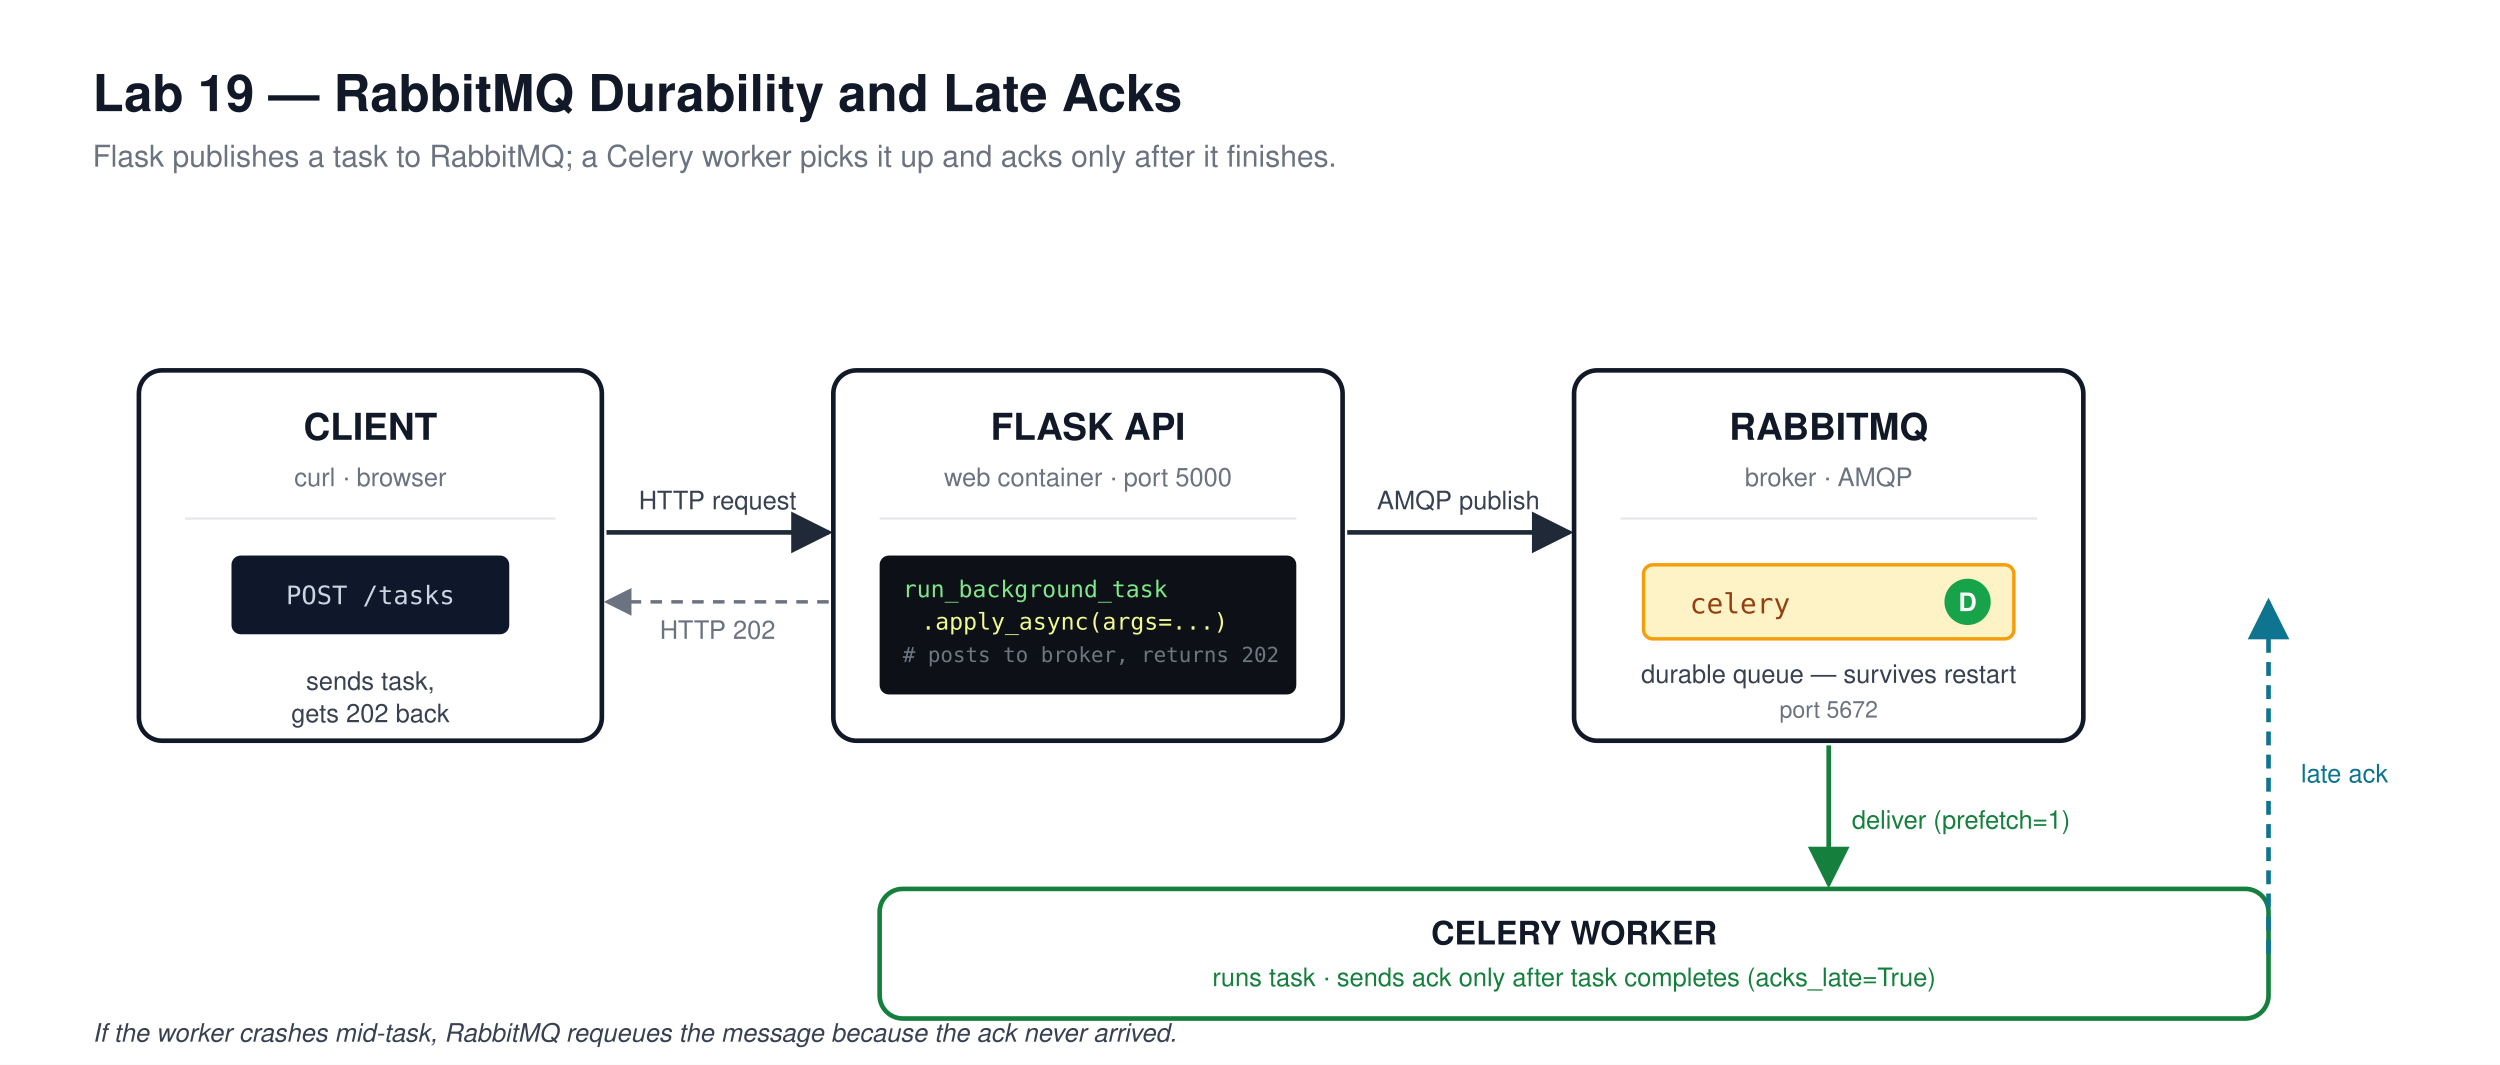
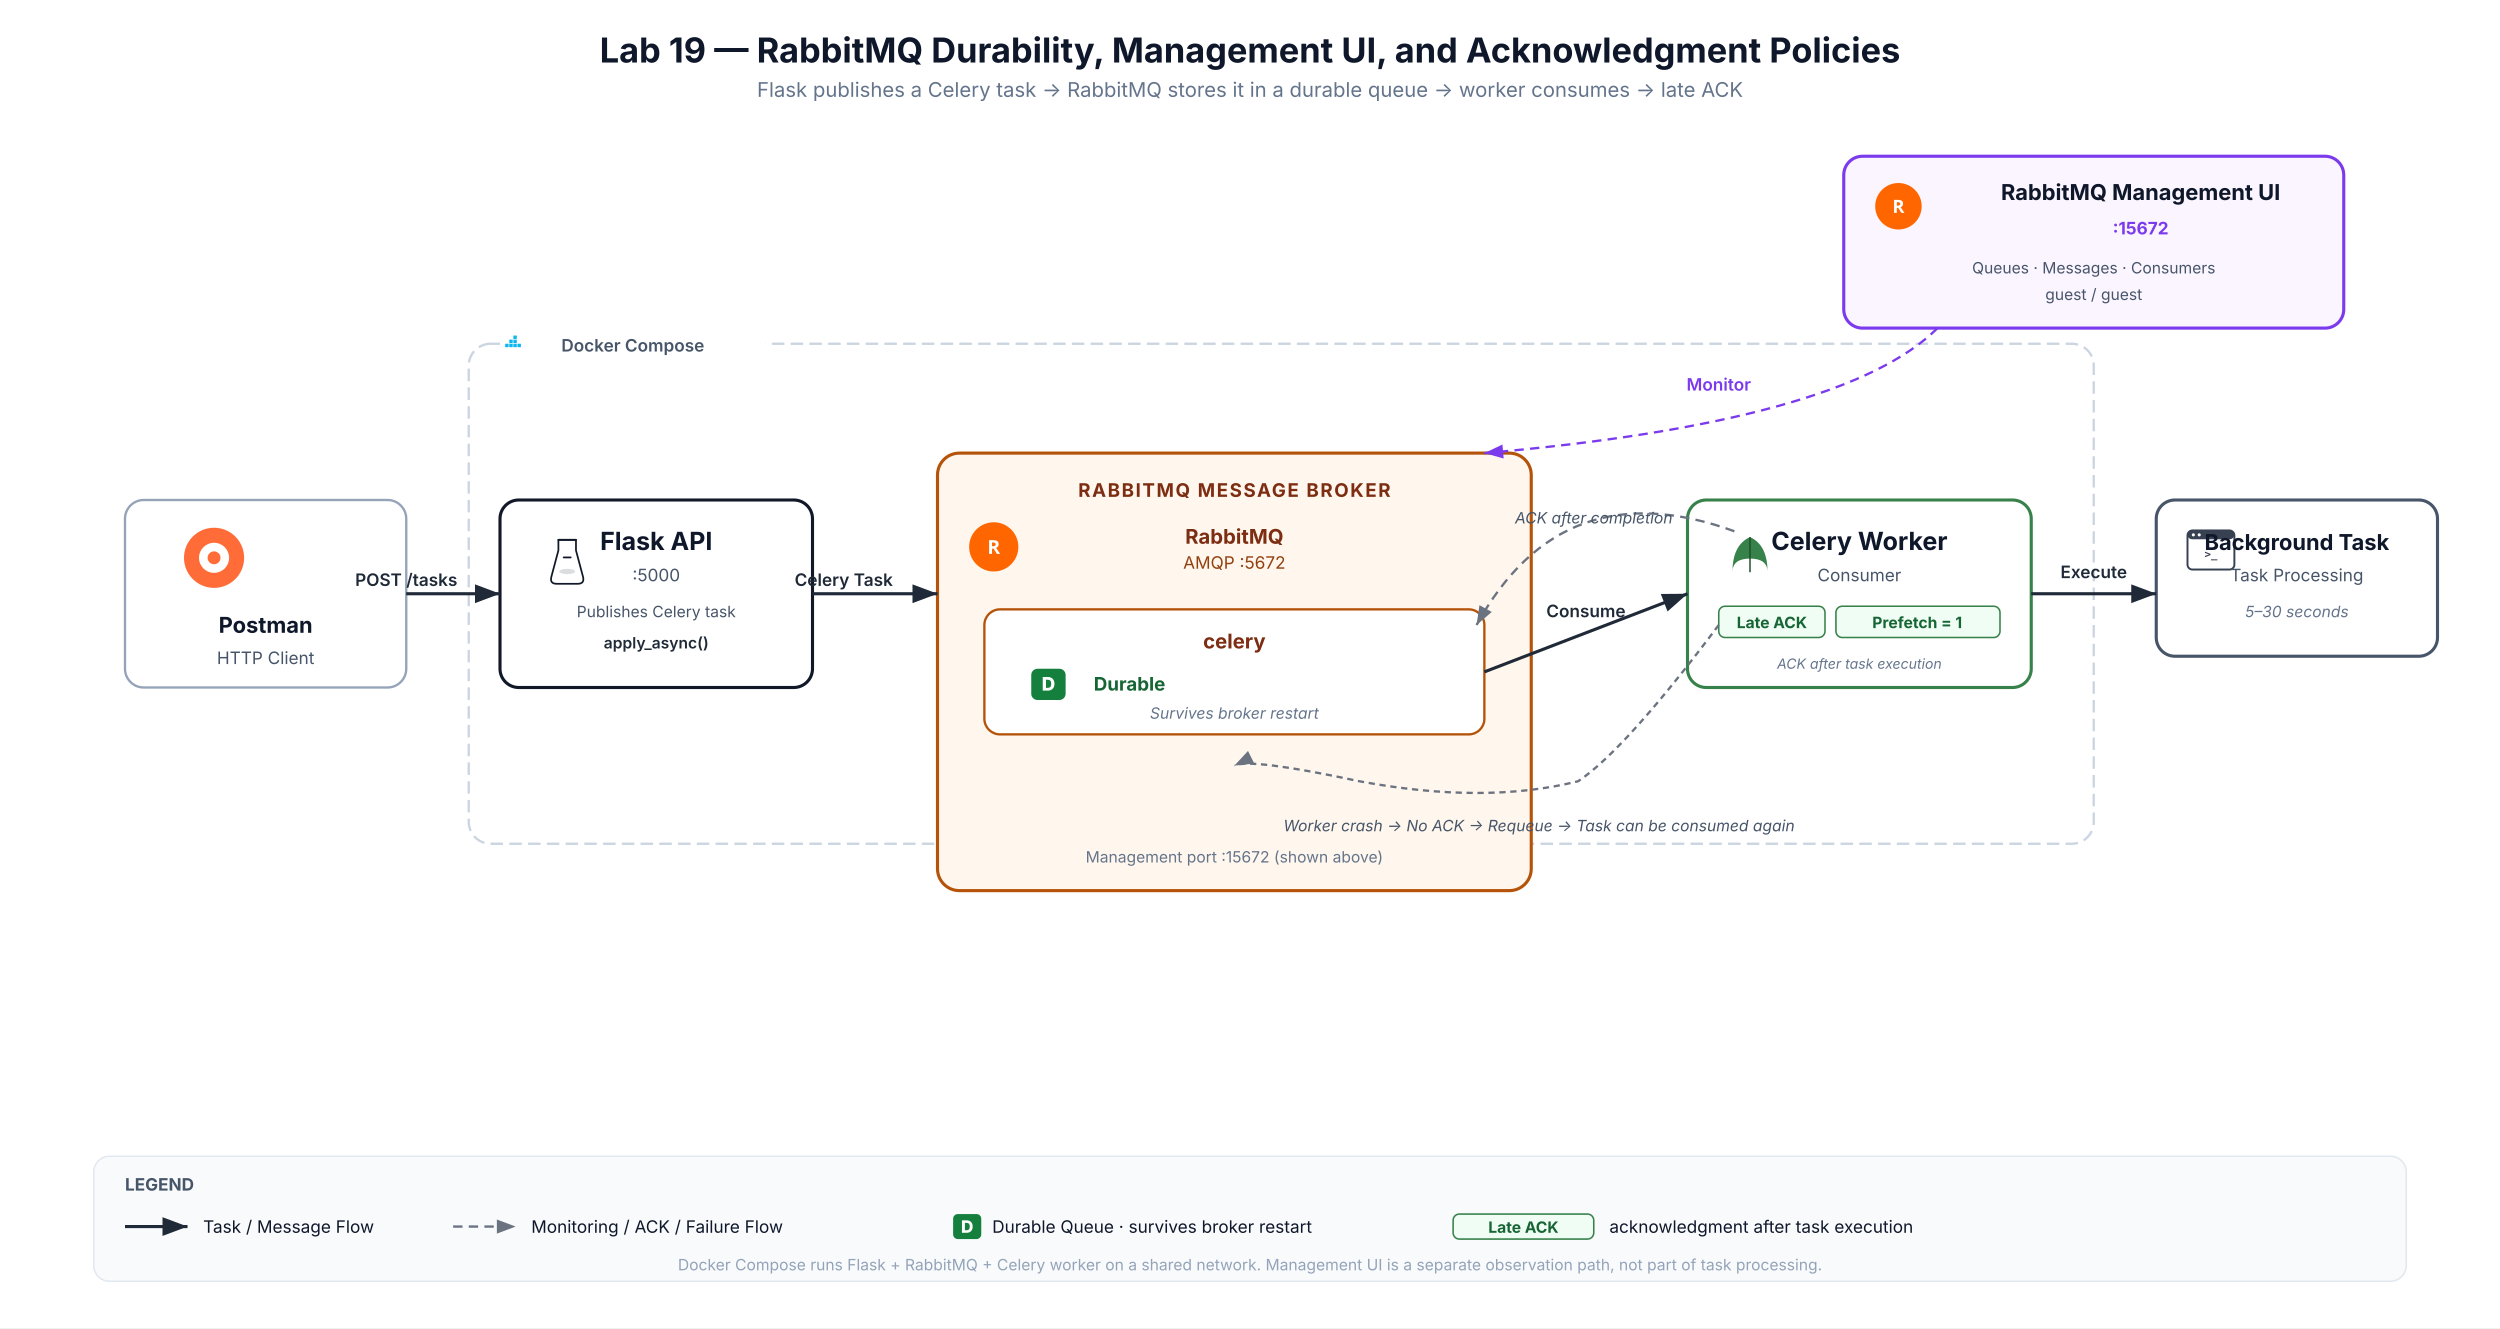
- <svg xmlns="http://www.w3.org/2000/svg" viewBox="0 0 1080 460" font-family="Helvetica, Arial, sans-serif">
-   <rect width="1080" height="460" fill="#ffffff" />
-   <text x="40" y="48" font-size="22" font-weight="700" fill="#111827">Lab 19 — RabbitMQ Durability and Late Acks</text>
-   <text x="40" y="72" font-size="13" fill="#6b7280">Flask publishes a task to RabbitMQ; a Celery worker picks it up and acks only after it finishes.</text>
-   <g>
-     <rect x="60" y="160" width="200" height="160" rx="10" fill="#ffffff" stroke="#111827" stroke-width="2" />
-     <text x="160" y="190" text-anchor="middle" font-size="16" font-weight="700" fill="#111827">CLIENT</text>
-     <text x="160" y="210" text-anchor="middle" font-size="11" fill="#6b7280">curl · browser</text>
-     <line x1="80" y1="224" x2="240" y2="224" stroke="#e5e7eb" stroke-width="1" />
-     <rect x="100" y="240" width="120" height="34" rx="4" fill="#0f172a" />
-     <text x="160" y="261" text-anchor="middle" font-size="11" font-family="Menlo, Consolas, monospace" fill="#cbd5e1">POST /tasks</text>
-     <text x="160" y="298" text-anchor="middle" font-size="11" fill="#374151">sends task,</text>
-     <text x="160" y="312" text-anchor="middle" font-size="11" fill="#374151">gets 202 back</text>
-   </g>
-   <line x1="262" y1="230" x2="358" y2="230" stroke="#1f2937" stroke-width="2" marker-end="url(#a)" />
-   <text x="310" y="220" text-anchor="middle" font-size="11" fill="#374151">HTTP request</text>
-   <line x1="358" y1="260" x2="262" y2="260" stroke="#6b7280" stroke-width="1.5" stroke-dasharray="5 4" marker-end="url(#ar)" />
-   <text x="310" y="276" text-anchor="middle" font-size="11" fill="#6b7280">HTTP 202</text>
-   <g>
-     <rect x="360" y="160" width="220" height="160" rx="10" fill="#ffffff" stroke="#111827" stroke-width="2" />
-     <text x="470" y="190" text-anchor="middle" font-size="16" font-weight="700" fill="#111827">FLASK API</text>
-     <text x="470" y="210" text-anchor="middle" font-size="11" fill="#6b7280">web container · port 5000</text>
-     <line x1="380" y1="224" x2="560" y2="224" stroke="#e5e7eb" stroke-width="1" />
-     <rect x="380" y="240" width="180" height="60" rx="4" fill="#0d1117" />
-     <text x="390" y="258" font-size="10" font-family="Menlo, Consolas, monospace" fill="#7ee787">run_background_task</text>
-     <text x="398" y="272" font-size="10" font-family="Menlo, Consolas, monospace" fill="#f1fa8c">  .apply_async(args=...)</text>
-     <text x="390" y="286" font-size="9" font-family="Menlo, Consolas, monospace" fill="#6e7681"># posts to broker, returns 202</text>
-   </g>
-   <line x1="582" y1="230" x2="678" y2="230" stroke="#1f2937" stroke-width="2" marker-end="url(#a)" />
-   <text x="630" y="220" text-anchor="middle" font-size="11" fill="#374151">AMQP publish</text>
-   <g>
-     <rect x="680" y="160" width="220" height="160" rx="10" fill="#ffffff" stroke="#111827" stroke-width="2" />
-     <text x="790" y="190" text-anchor="middle" font-size="16" font-weight="700" fill="#111827">RABBITMQ</text>
-     <text x="790" y="210" text-anchor="middle" font-size="11" fill="#6b7280">broker · AMQP</text>
-     <line x1="700" y1="224" x2="880" y2="224" stroke="#e5e7eb" stroke-width="1" />
-     <rect x="710" y="244" width="160" height="32" rx="4" fill="#fef3c7" stroke="#f59e0b" stroke-width="1.5" />
-     <text x="730" y="265" font-size="12" font-family="Menlo, Consolas, monospace" fill="#92400e">celery</text>
-     <circle cx="850" cy="260" r="10" fill="#16a34a" />
-     <text x="850" y="264" text-anchor="middle" font-size="11" font-weight="700" fill="#ffffff">D</text>
-     <text x="790" y="295" text-anchor="middle" font-size="11" fill="#374151">durable queue — survives restart</text>
-     <text x="790" y="310" text-anchor="middle" font-size="10" fill="#6b7280">port 5672</text>
-   </g>
-   <line x1="790" y1="322" x2="790" y2="382" stroke="#15803d" stroke-width="2" marker-end="url(#ag)" />
-   <text x="800" y="358" font-size="11" fill="#15803d">deliver (prefetch=1)</text>
-   <g>
-     <rect x="380" y="384" width="600" height="56" rx="10" fill="#ffffff" stroke="#15803d" stroke-width="2" />
-     <text x="680" y="408" text-anchor="middle" font-size="14" font-weight="700" fill="#111827">CELERY WORKER</text>
-     <text x="680" y="426" text-anchor="middle" font-size="11" fill="#15803d">runs task · sends ack only after task completes (acks_late=True)</text>
-   </g>
-   <line x1="980" y1="412" x2="980" y2="260" stroke="#0e7490" stroke-width="2" stroke-dasharray="6 4" marker-end="url(#am)" />
-   <text x="994" y="338" font-size="11" fill="#0e7490">late ack</text>
-   <text x="40" y="450" font-size="11" fill="#374151" font-style="italic">
-     If the worker crashes mid-task, RabbitMQ requeues the message because the ack never arrived.
-   </text>
+ <svg xmlns="http://www.w3.org/2000/svg" viewBox="0 0 1600 850" font-family="'Segoe UI', Inter, system-ui, sans-serif">
  <defs>
-     <marker id="a" viewBox="0 0 10 10" refX="9" refY="5" markerWidth="9" markerHeight="9" orient="auto-start-reverse">
-       <path d="M 0 0 L 10 5 L 0 10 z" fill="#1f2937" />
+     <marker id="arr" markerWidth="9" markerHeight="9" refX="8" refY="3" orient="auto">
+       <path d="M0,0 L0,6 L8,3 z" fill="#1f2937" />
    </marker>
-     <marker id="ar" viewBox="0 0 10 10" refX="9" refY="5" markerWidth="8" markerHeight="8" orient="auto-start-reverse">
-       <path d="M 0 0 L 10 5 L 0 10 z" fill="#6b7280" />
+     <marker id="arr-amber" markerWidth="9" markerHeight="9" refX="8" refY="3" orient="auto">
+       <path d="M0,0 L0,6 L8,3 z" fill="#b45309" />
    </marker>
-     <marker id="ag" viewBox="0 0 10 10" refX="9" refY="5" markerWidth="9" markerHeight="9" orient="auto-start-reverse">
-       <path d="M 0 0 L 10 5 L 0 10 z" fill="#15803d" />
+     <marker id="arr-violet" markerWidth="9" markerHeight="9" refX="8" refY="3" orient="auto">
+       <path d="M0,0 L0,6 L8,3 z" fill="#7c3aed" />
    </marker>
-     <marker id="am" viewBox="0 0 10 10" refX="9" refY="5" markerWidth="9" markerHeight="9" orient="auto-start-reverse">
-       <path d="M 0 0 L 10 5 L 0 10 z" fill="#0e7490" />
+     <marker id="arr-dash" markerWidth="9" markerHeight="9" refX="8" refY="3" orient="auto">
+       <path d="M0,0 L0,6 L8,3 z" fill="#6b7280" />
    </marker>
+     <symbol id="logo-postman" viewBox="0 0 64 64">
+       <circle cx="32" cy="32" r="28" fill="#ff6c37" />
+       <circle cx="32" cy="32" r="14" fill="#ffffff" />
+       <circle cx="32" cy="32" r="6" fill="#ff6c37" />
+     </symbol>
+     <symbol id="logo-flask" viewBox="0 0 64 64">
+       <path d="M22 8 H42 V20 L50 50 Q52 58 44 58 H20 Q12 58 14 50 L22 20 Z" fill="#ffffff" stroke="#111827" stroke-width="2" stroke-linejoin="round" />
+       <path d="M22 8 H42 M28 28 H36" stroke="#111827" stroke-width="2" fill="none" stroke-linecap="round" />
+       <ellipse cx="32" cy="44" rx="9" ry="3" fill="#111827" opacity="0.15" />
+     </symbol>
+     <symbol id="logo-rabbit" viewBox="0 0 64 64">
+       <circle cx="32" cy="32" r="28" fill="#ff6600" />
+       <text x="32" y="40" text-anchor="middle" fill="#ffffff" font-size="22" font-weight="800" font-family="Segoe UI, sans-serif">R</text>
+     </symbol>
+     <symbol id="logo-celery" viewBox="0 0 64 64">
+       <path d="M14 50 Q14 22 32 14 Q50 22 50 50 Q50 36 32 36 Q14 36 14 50 Z" fill="#37814a" />
+       <path d="M32 14 V50" stroke="#1f4a2a" stroke-width="1.5" fill="none" />
+     </symbol>
+     <symbol id="logo-task" viewBox="0 0 64 64">
+       <rect x="8" y="12" width="48" height="40" rx="5" fill="#ffffff" stroke="#374151" stroke-width="2" />
+       <rect x="8" y="12" width="48" height="9" rx="5" fill="#374151" />
+       <circle cx="14" cy="16.5" r="1.6" fill="#ffffff" />
+       <circle cx="20" cy="16.5" r="1.6" fill="#ffffff" />
+       <text x="32" y="40" text-anchor="middle" fill="#374151" font-size="11" font-family="Consolas, monospace" font-weight="700">&gt;_</text>
+     </symbol>
+     <symbol id="logo-docker" viewBox="0 0 64 64">
+       <rect x="6" y="32" width="10" height="10" fill="#0db7ed" />
+       <rect x="18" y="32" width="10" height="10" fill="#0db7ed" />
+       <rect x="30" y="32" width="10" height="10" fill="#0db7ed" />
+       <rect x="42" y="32" width="10" height="10" fill="#0db7ed" />
+       <rect x="18" y="20" width="10" height="10" fill="#0db7ed" />
+       <rect x="30" y="20" width="10" height="10" fill="#0db7ed" />
+       <rect x="30" y="8" width="10" height="10" fill="#0db7ed" />
+     </symbol>
  </defs>
+   <rect width="1600" height="850" fill="#ffffff" />
+   <text x="800" y="40" text-anchor="middle" fill="#0f172a" font-size="22" font-weight="700">Lab 19 — RabbitMQ Durability, Management UI, and Acknowledgment Policies</text>
+   <text x="800" y="62" text-anchor="middle" fill="#64748b" font-size="13">Flask publishes a Celery task → RabbitMQ stores it in a durable queue → worker consumes → late ACK</text>
+   <rect x="300" y="220" width="1040" height="320" rx="14" fill="none" stroke="#cbd5e1" stroke-width="1.5" stroke-dasharray="8,4" />
+   <rect x="320" y="212" width="170" height="18" fill="#ffffff" />
+   <text x="405" y="225" text-anchor="middle" fill="#475569" font-size="11" font-weight="600">Docker Compose</text>
+   <use href="#logo-docker" x="322" y="213" width="14" height="14" />
+   <rect x="80" y="320" width="180" height="120" rx="12" fill="#ffffff" stroke="#94a3b8" stroke-width="1.5" />
+   <use href="#logo-postman" x="115" y="335" width="44" height="44" />
+   <text x="170" y="405" text-anchor="middle" fill="#0f172a" font-size="14" font-weight="700">Postman</text>
+   <text x="170" y="425" text-anchor="middle" fill="#475569" font-size="11">HTTP Client</text>
+   <text x="260" y="375" text-anchor="middle" fill="#1f2937" font-size="11" font-weight="600">POST /tasks</text>
+   <rect x="320" y="320" width="200" height="120" rx="12" fill="#ffffff" stroke="#111827" stroke-width="2" />
+   <use href="#logo-flask" x="345" y="335" width="36" height="48" />
+   <text x="420" y="352" text-anchor="middle" fill="#0f172a" font-size="16" font-weight="700">Flask API</text>
+   <text x="420" y="372" text-anchor="middle" fill="#475569" font-size="11">:5000</text>
+   <text x="420" y="395" text-anchor="middle" fill="#475569" font-size="10">Publishes Celery task</text>
+   <text x="420" y="415" text-anchor="middle" fill="#1f2937" font-size="10" font-weight="600">apply_async()</text>
+   <text x="540" y="375" text-anchor="middle" fill="#1f2937" font-size="11" font-weight="600">Celery Task</text>
+   <rect x="600" y="290" width="380" height="280" rx="14" fill="#fff7ed" stroke="#b45309" stroke-width="2" />
+   <text x="790" y="318" text-anchor="middle" fill="#7c2d12" font-size="12" font-weight="700" letter-spacing="1">RABBITMQ MESSAGE BROKER</text>
+   <use href="#logo-rabbit" x="618" y="332" width="36" height="36" />
+   <text x="790" y="348" text-anchor="middle" fill="#7c2d12" font-size="13" font-weight="700">RabbitMQ</text>
+   <text x="790" y="364" text-anchor="middle" fill="#92400e" font-size="11">AMQP :5672</text>
+   <rect x="630" y="390" width="320" height="80" rx="10" fill="#ffffff" stroke="#b45309" stroke-width="1.5" />
+   <text x="790" y="415" text-anchor="middle" fill="#7c2d12" font-size="13" font-weight="700">celery</text>
+   <rect x="660" y="428" width="22" height="20" rx="4" fill="#15803d" />
+   <text x="671" y="442" text-anchor="middle" fill="#ffffff" font-size="12" font-weight="800">D</text>
+   <text x="700" y="442" fill="#166534" font-size="12" font-weight="700">Durable</text>
+   <text x="790" y="460" text-anchor="middle" fill="#64748b" font-size="10" font-style="italic">Survives broker restart</text>
+   <text x="790" y="552" text-anchor="middle" fill="#64748b" font-size="10">Management port :15672 (shown above)</text>
+   <rect x="1080" y="320" width="220" height="120" rx="12" fill="#ffffff" stroke="#37814a" stroke-width="2" />
+   <use href="#logo-celery" x="1100" y="335" width="40" height="40" />
+   <text x="1190" y="352" text-anchor="middle" fill="#0f172a" font-size="16" font-weight="700">Celery Worker</text>
+   <text x="1190" y="372" text-anchor="middle" fill="#475569" font-size="11">Consumer</text>
+   <rect x="1100" y="388" width="68" height="20" rx="4" fill="#f0fdf4" stroke="#37814a" stroke-width="1" />
+   <text x="1134" y="402" text-anchor="middle" fill="#166534" font-size="10" font-weight="700">Late ACK</text>
+   <rect x="1175" y="388" width="105" height="20" rx="4" fill="#f0fdf4" stroke="#37814a" stroke-width="1" />
+   <text x="1227" y="402" text-anchor="middle" fill="#166534" font-size="10" font-weight="700">Prefetch = 1</text>
+   <text x="1190" y="428" text-anchor="middle" fill="#64748b" font-size="9" font-style="italic">ACK after task execution</text>
+   <rect x="1380" y="320" width="180" height="100" rx="12" fill="#ffffff" stroke="#475569" stroke-width="2" />
+   <use href="#logo-task" x="1395" y="332" width="40" height="40" />
+   <text x="1470" y="352" text-anchor="middle" fill="#0f172a" font-size="14" font-weight="700">Background Task</text>
+   <text x="1470" y="372" text-anchor="middle" fill="#475569" font-size="11">Task Processing</text>
+   <text x="1470" y="395" text-anchor="middle" fill="#64748b" font-size="10" font-style="italic">5–30 seconds</text>
+   <rect x="1180" y="100" width="320" height="110" rx="12" fill="#faf5ff" stroke="#7c3aed" stroke-width="2" />
+   <use href="#logo-rabbit" x="1198" y="115" width="34" height="34" />
+   <text x="1370" y="128" text-anchor="middle" fill="#0f172a" font-size="14" font-weight="700">RabbitMQ Management UI</text>
+   <text x="1370" y="150" text-anchor="middle" fill="#7c3aed" font-size="11" font-weight="700">:15672</text>
+   <text x="1340" y="175" text-anchor="middle" fill="#475569" font-size="10">Queues · Messages · Consumers</text>
+   <text x="1340" y="192" text-anchor="middle" fill="#475569" font-size="10">guest / guest</text>
+   <line x1="260" y1="380" x2="320" y2="380" stroke="#1f2937" stroke-width="2" marker-end="url(#arr)" />
+   <line x1="520" y1="380" x2="600" y2="380" stroke="#1f2937" stroke-width="2" marker-end="url(#arr)" />
+   <line x1="950" y1="430" x2="1080" y2="380" stroke="#1f2937" stroke-width="2" marker-end="url(#arr)" />
+   <text x="1015" y="395" text-anchor="middle" fill="#1f2937" font-size="11" font-weight="600">Consume</text>
+   <line x1="1300" y1="380" x2="1380" y2="380" stroke="#1f2937" stroke-width="2" marker-end="url(#arr)" />
+   <text x="1340" y="370" text-anchor="middle" fill="#1f2937" font-size="11" font-weight="600">Execute</text>
+   <path d="M1110 340 Q1000 300 945 400" fill="none" stroke="#6b7280" stroke-width="1.5" stroke-dasharray="6,4" marker-end="url(#arr-dash)" />
+   <text x="1020" y="335" text-anchor="middle" fill="#475569" font-size="10" font-style="italic">ACK after completion</text>
+   <path d="M1100 400 Q1040 480 1010 500 Q950 515 870 500 Q800 485 790 490" fill="none" stroke="#6b7280" stroke-width="1.5" stroke-dasharray="4,3" marker-end="url(#arr-dash)" />
+   <text x="985" y="532" text-anchor="middle" fill="#475569" font-size="10" font-style="italic">Worker crash → No ACK → Requeue → Task can be consumed again</text>
+   <path d="M1240 210 Q1180 270 950 290" fill="none" stroke="#7c3aed" stroke-width="1.5" stroke-dasharray="6,4" marker-end="url(#arr-violet)" />
+   <text x="1100" y="250" text-anchor="middle" fill="#7c3aed" font-size="11" font-weight="600">Monitor</text>
+   <rect x="60" y="740" width="1480" height="80" rx="10" fill="#f8fafc" stroke="#e2e8f0" stroke-width="1" />
+   <text x="80" y="762" fill="#475569" font-size="11" font-weight="700">LEGEND</text>
+   <line x1="80" y1="785" x2="120" y2="785" stroke="#1f2937" stroke-width="2" marker-end="url(#arr)" />
+   <text x="130" y="789" fill="#0f172a" font-size="11">Task / Message Flow</text>
+   <line x1="290" y1="785" x2="330" y2="785" stroke="#6b7280" stroke-width="1.5" stroke-dasharray="6,4" marker-end="url(#arr-dash)" />
+   <text x="340" y="789" fill="#0f172a" font-size="11">Monitoring / ACK / Failure Flow</text>
+   <rect x="610" y="777" width="18" height="16" rx="3" fill="#15803d" />
+   <text x="619" y="789" text-anchor="middle" fill="#ffffff" font-size="11" font-weight="800">D</text>
+   <text x="635" y="789" fill="#0f172a" font-size="11">Durable Queue · survives broker restart</text>
+   <rect x="930" y="777" width="90" height="16" rx="4" fill="#f0fdf4" stroke="#37814a" stroke-width="1" />
+   <text x="975" y="789" text-anchor="middle" fill="#166534" font-size="10" font-weight="700">Late ACK</text>
+   <text x="1030" y="789" fill="#0f172a" font-size="11">acknowledgment after task execution</text>
+   <text x="800" y="813" text-anchor="middle" fill="#94a3b8" font-size="10">Docker Compose runs Flask + RabbitMQ + Celery worker on a shared network. Management UI is a separate observation path, not part of task processing.</text>
</svg>
